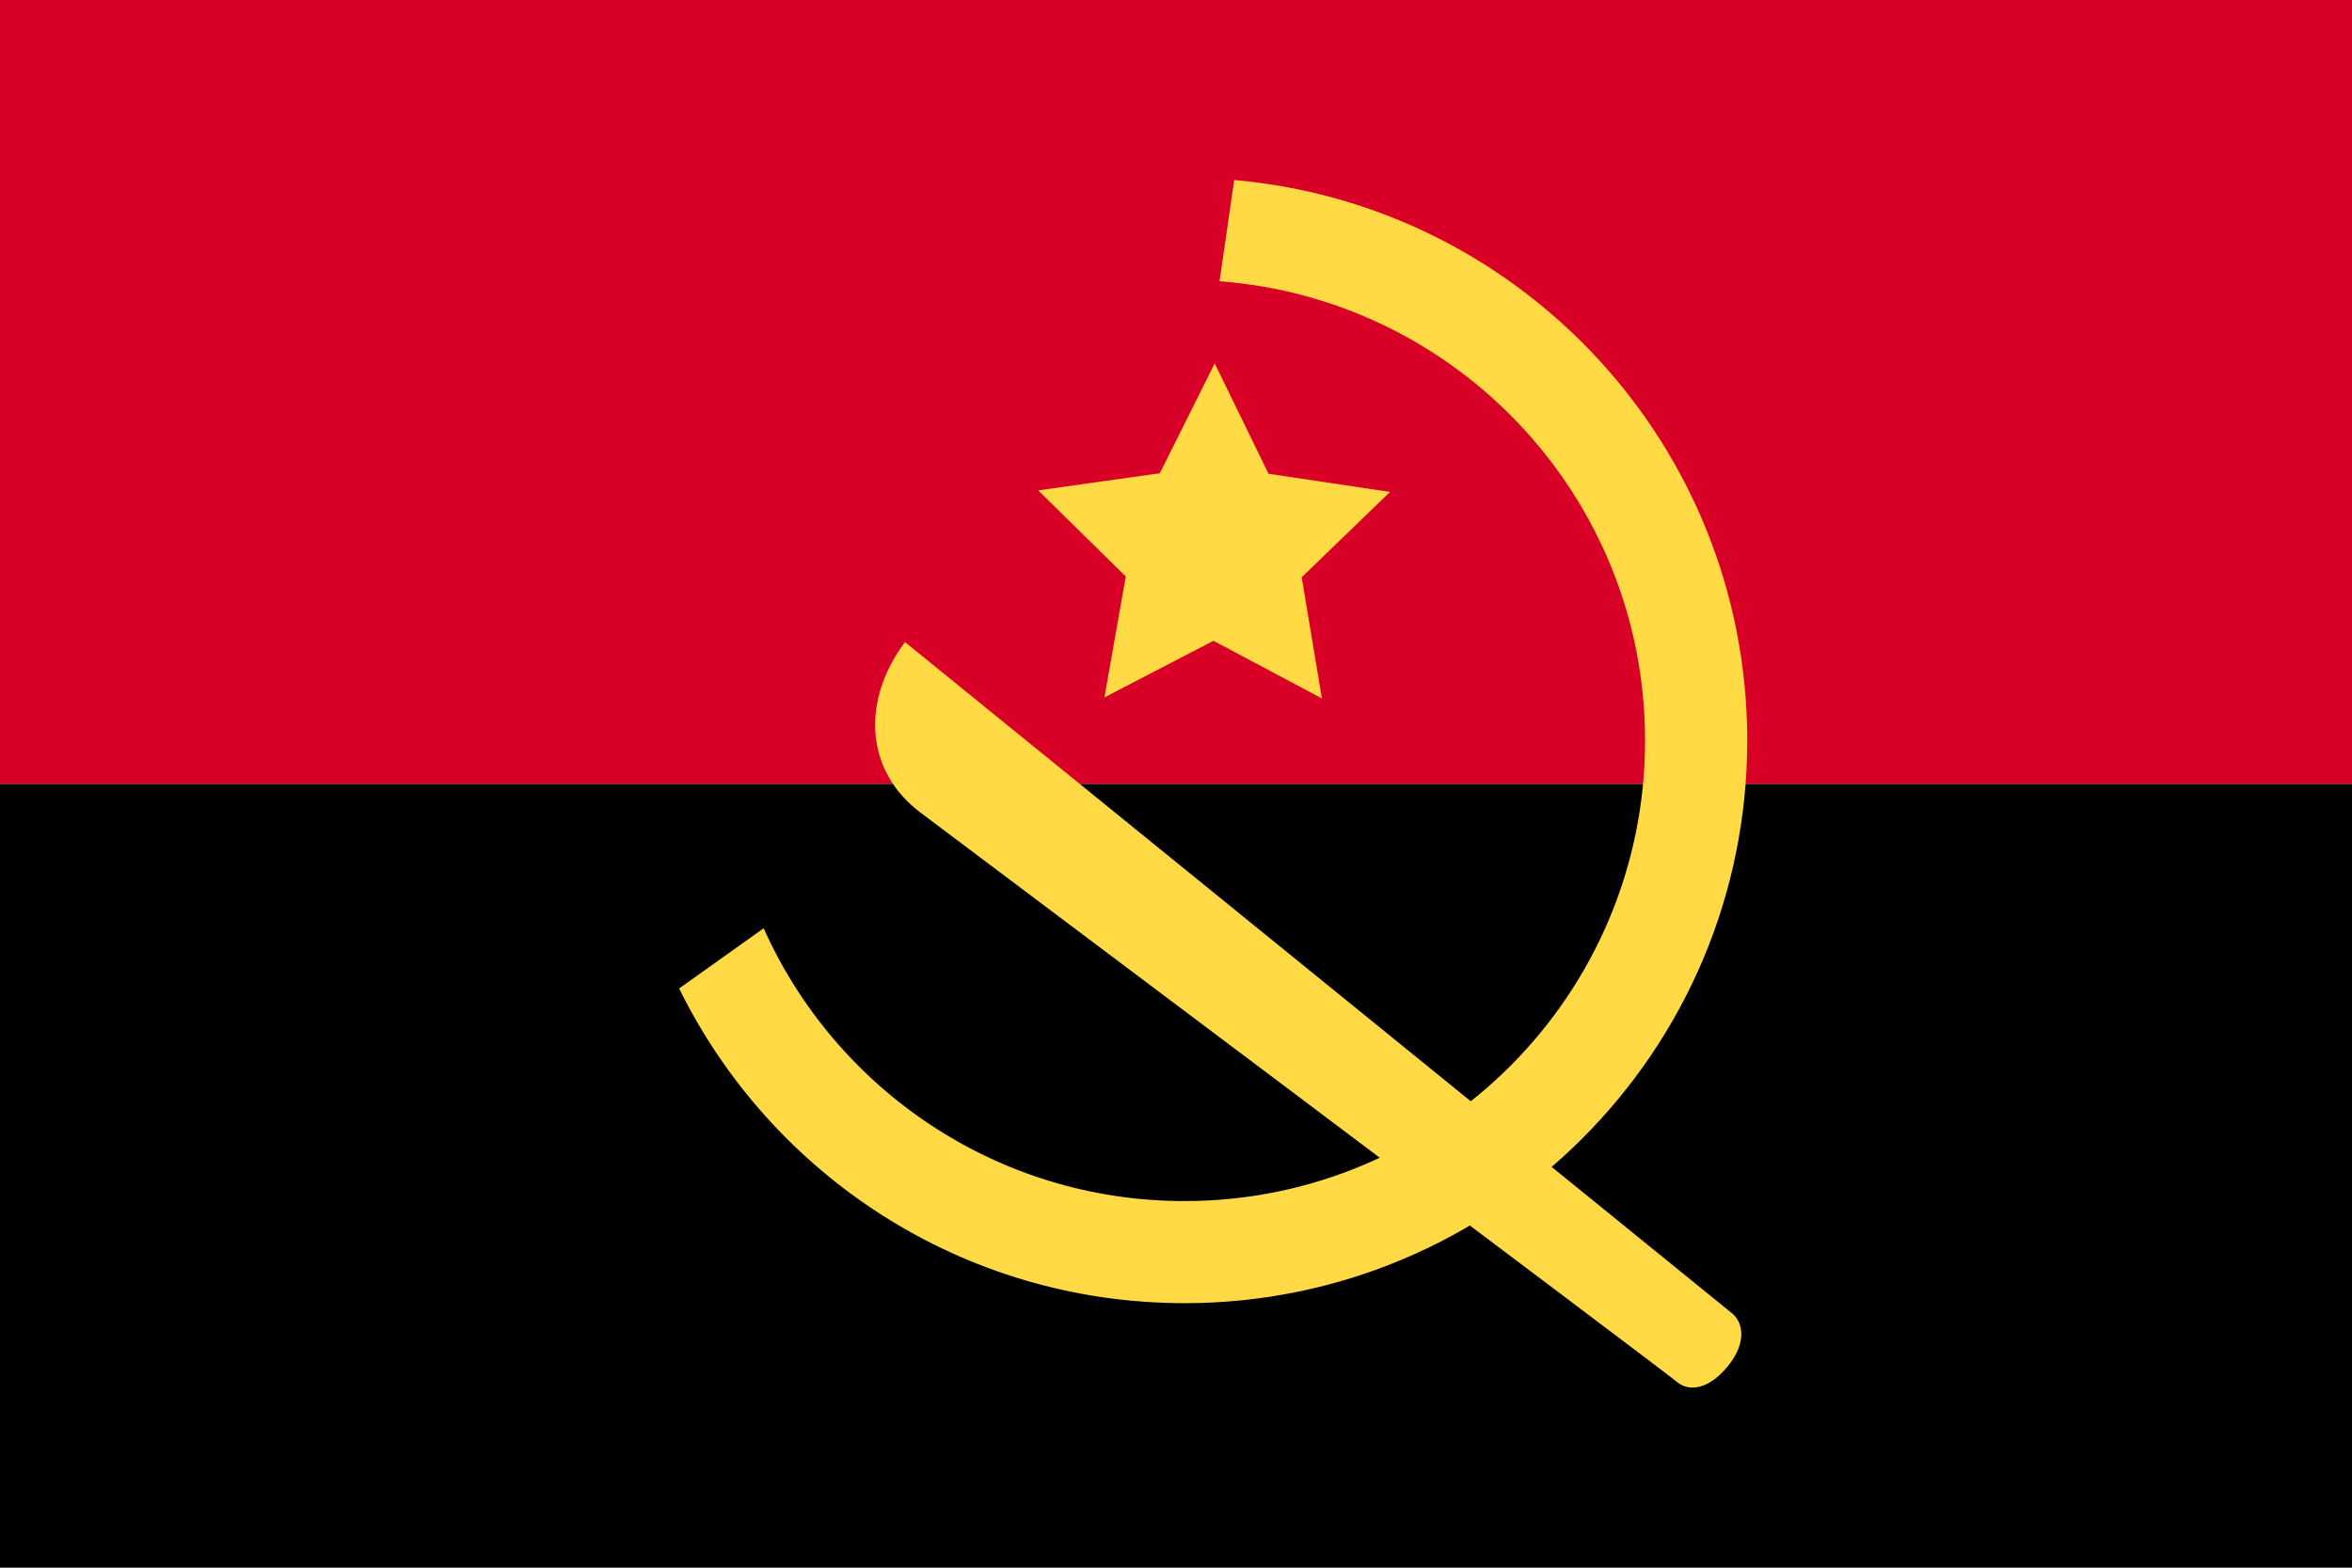
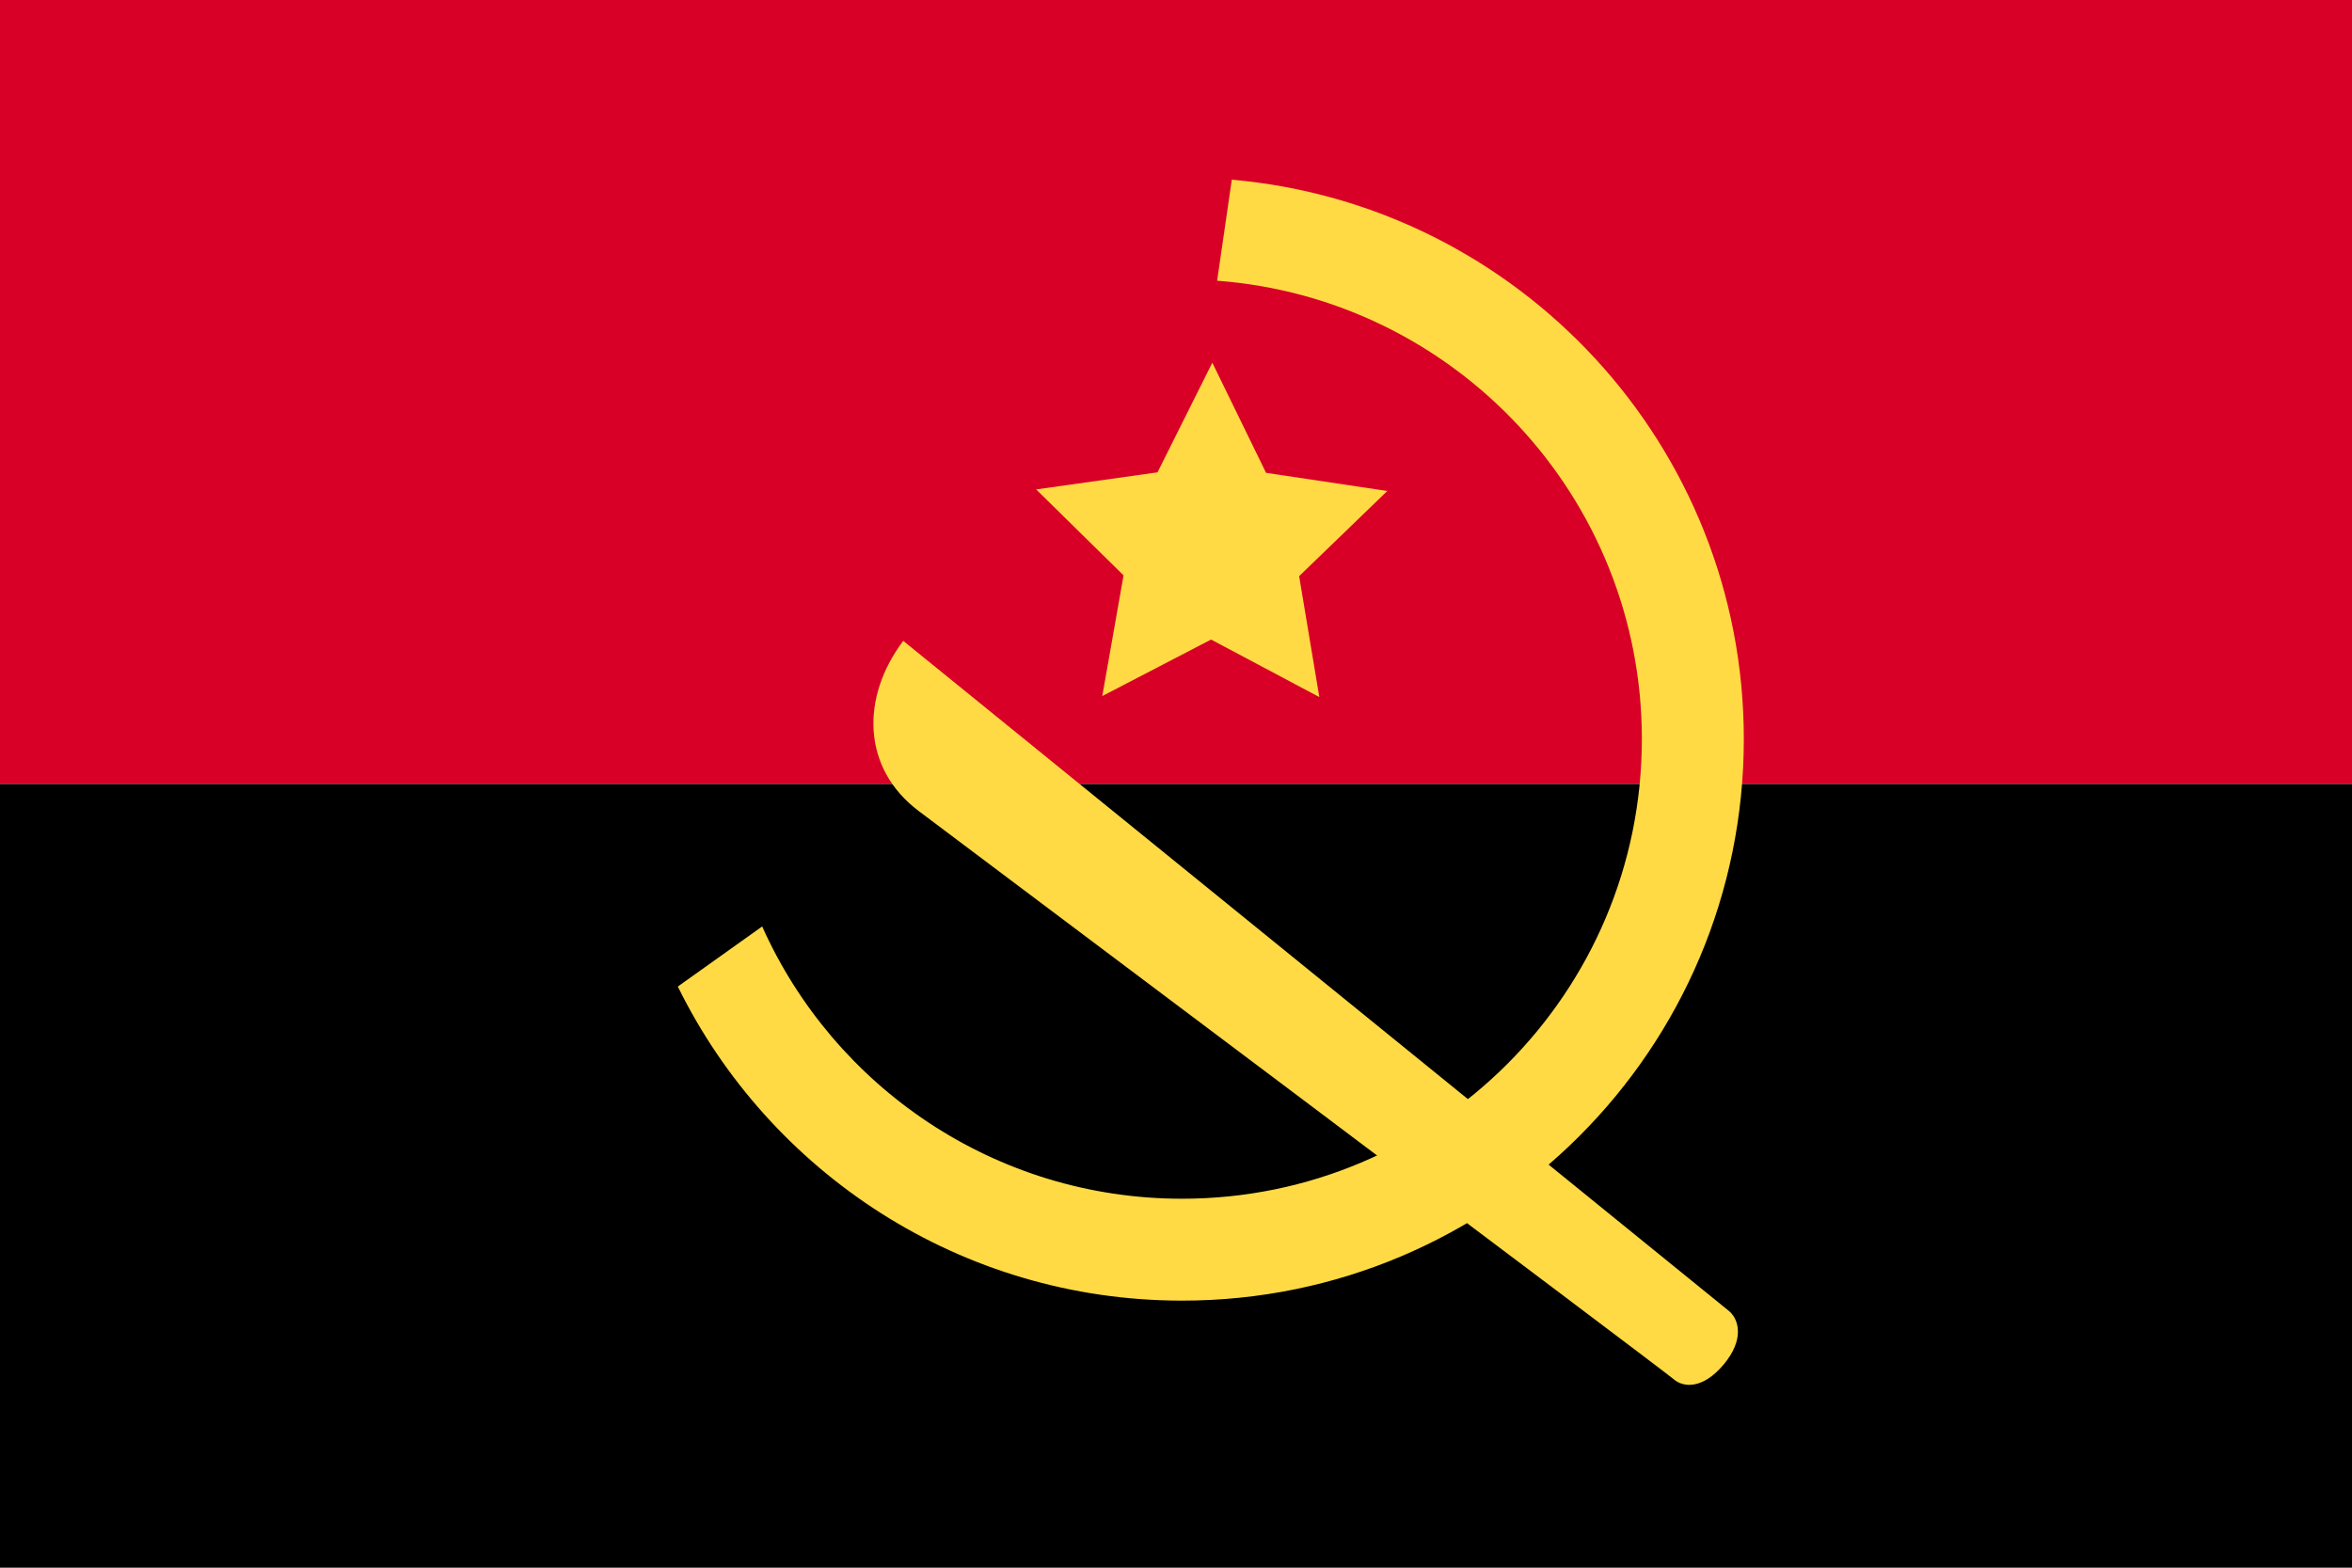
- <svg xmlns="http://www.w3.org/2000/svg" version="1.1" viewBox="0 0 512 341.33">
-   <rect y="170.66" width="512" height="170.67" />
-   <rect y="0" fill="#D80027" width="512" height="170.66" />
+ <svg xmlns="http://www.w3.org/2000/svg" version="1.1" viewBox="0 0 513 342">
+   <rect y="171" width="513" height="171" />
+   <rect y="0" fill="#D80027" width="513" height="171" />
  <g>
    <path fill="#FFDA44" d="M197.01,139.81c-9.32,12.37-9,27.81,3.37,37.12c0,0,162.62,122.13,164.64,123.93c2.02,1.8,6.3,2.38,11-3.27   c4.46-5.36,3.31-9.78,1.04-11.63S197.01,139.81,197.01,139.81z" />
    <polygon fill="#FFDA44" points="264.42,79.12 276.14,103.15 302.59,107.11 283.36,125.69 287.76,152.07 264.15,139.52 240.42,151.85   245.06,125.52 226,106.77 252.47,103.04  " />
    <path fill="#FFDA44" d="M268.67,39.2l-3.2,22.04c51.81,3.9,92.64,47.18,92.64,99.99c0,55.38-44.9,100.28-100.28,100.28   c-40.82,0-75.94-24.39-91.59-59.4l-18.4,13.11c19.96,40.59,61.71,68.52,110,68.52c67.66,0,122.51-54.85,122.51-122.51   C380.34,97.22,331.25,44.69,268.67,39.2z" />
  </g>
</svg>
